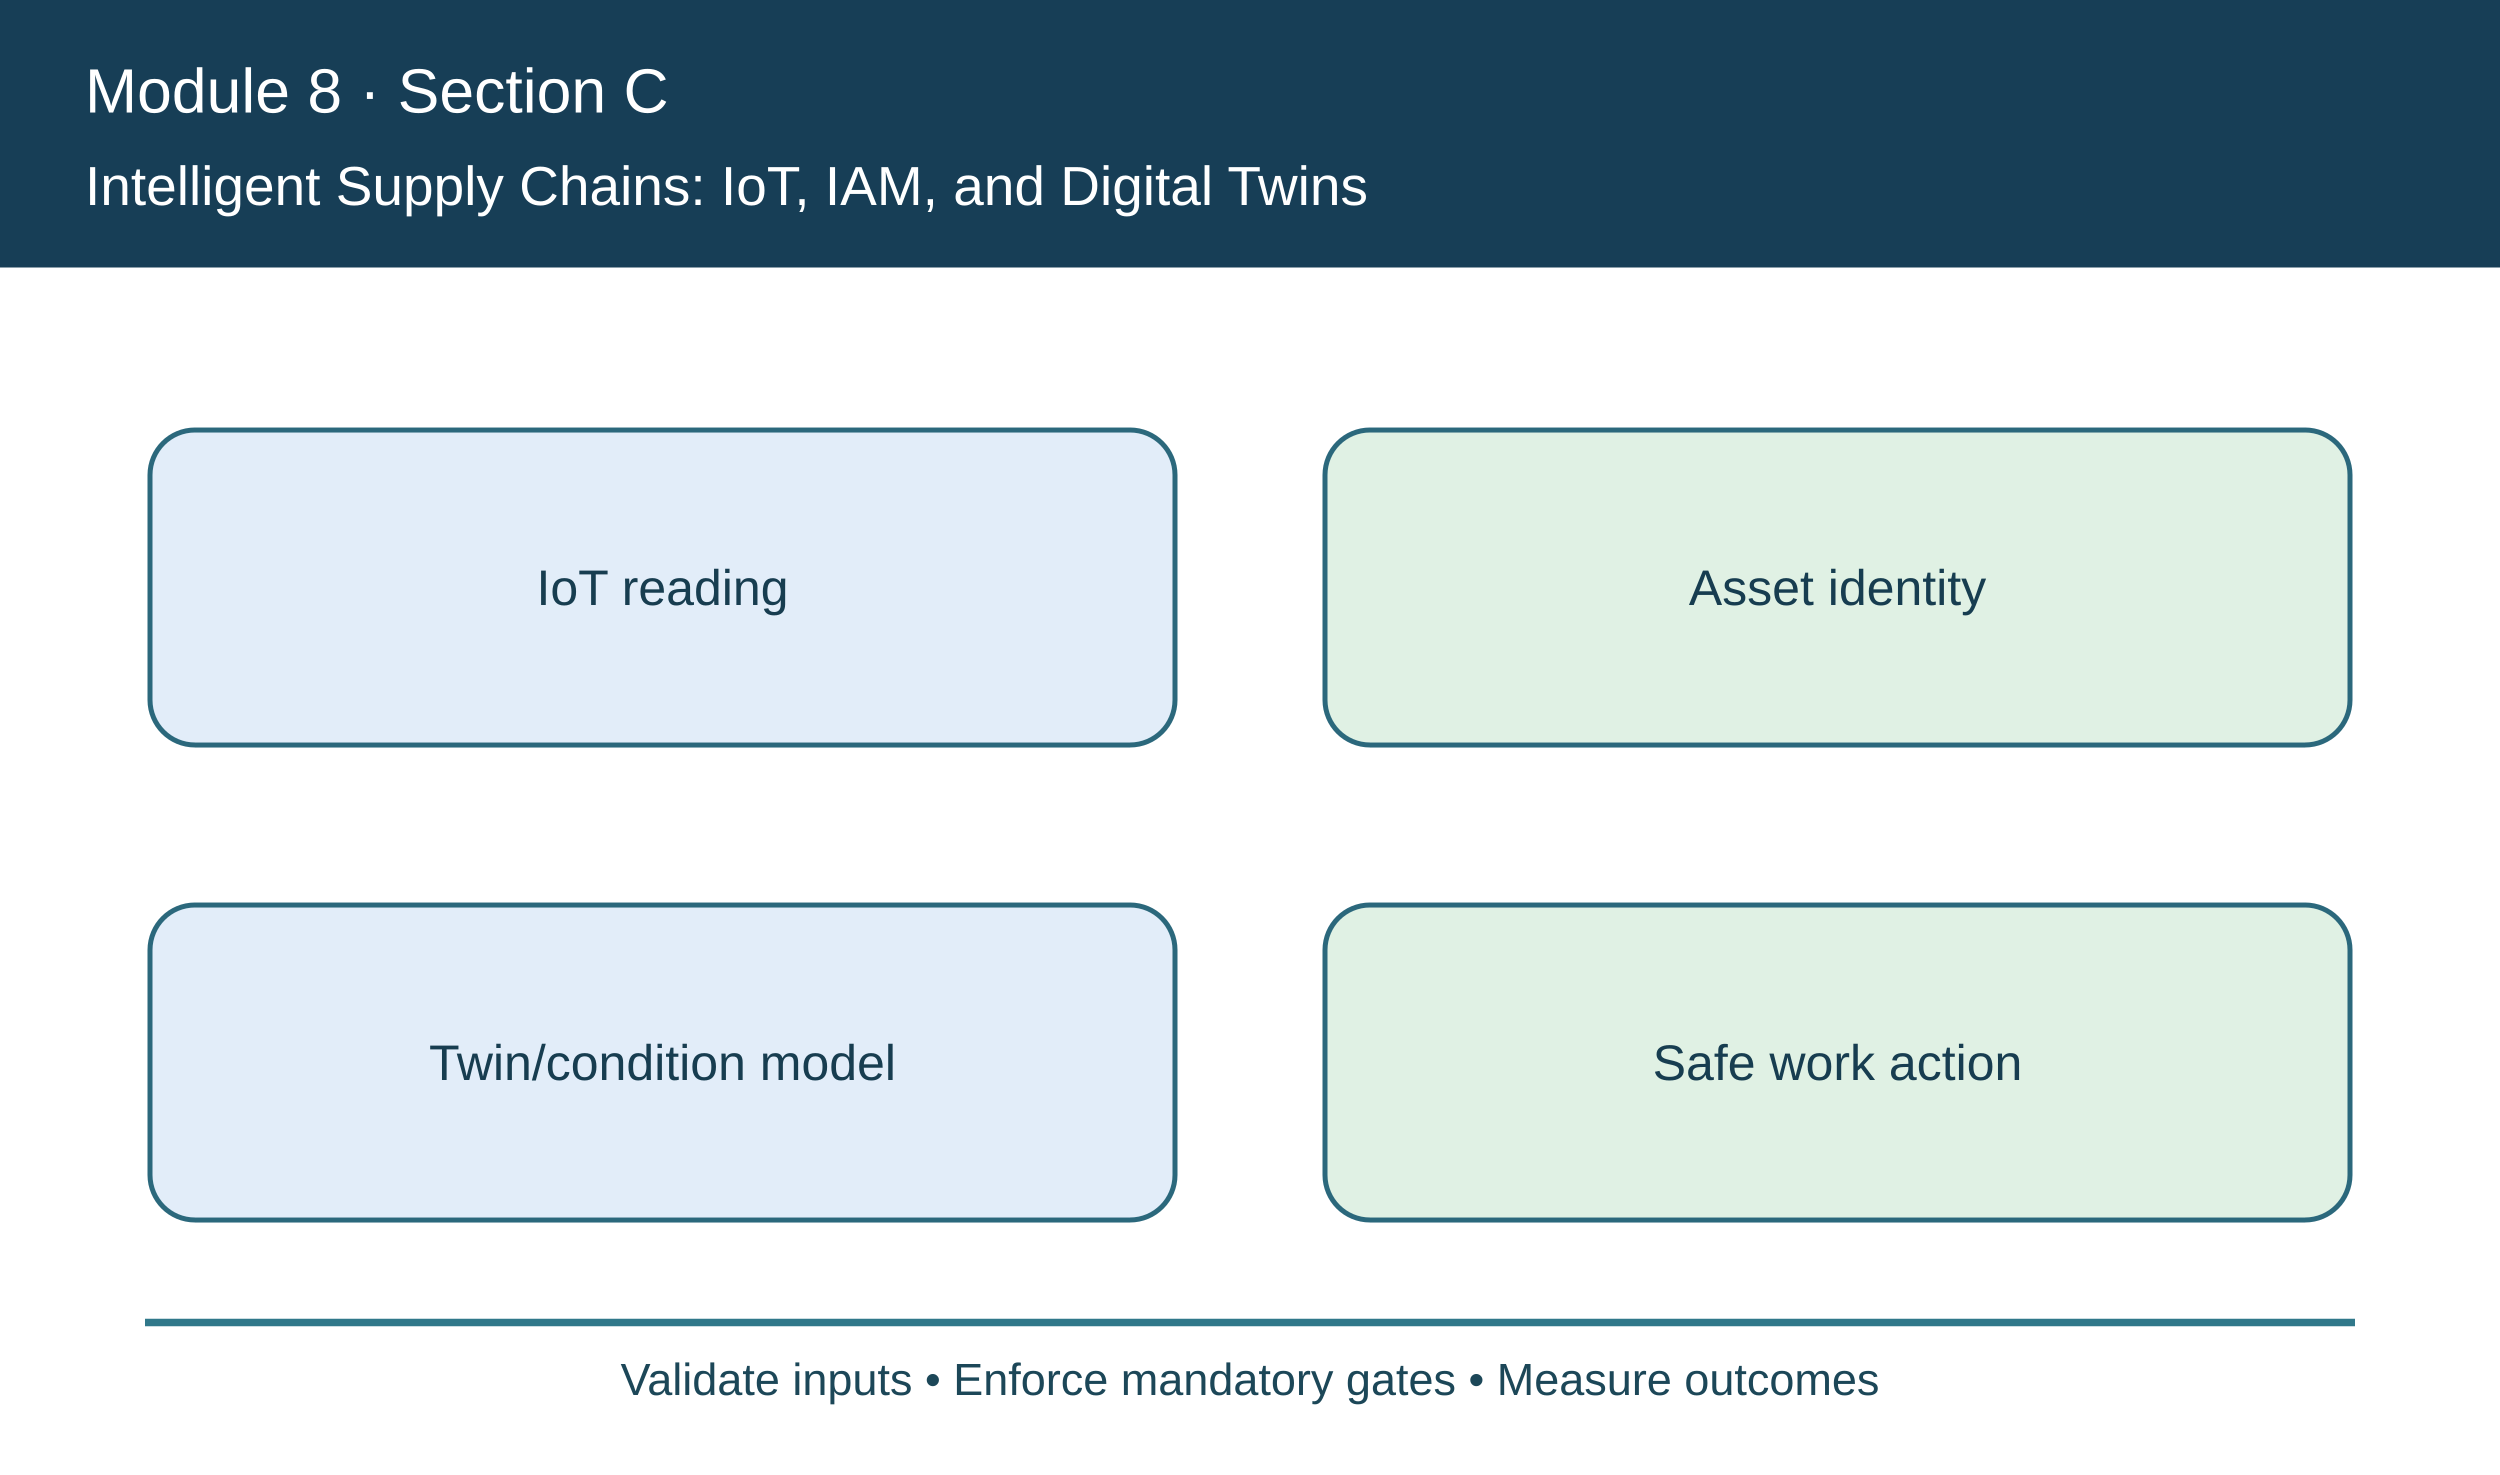
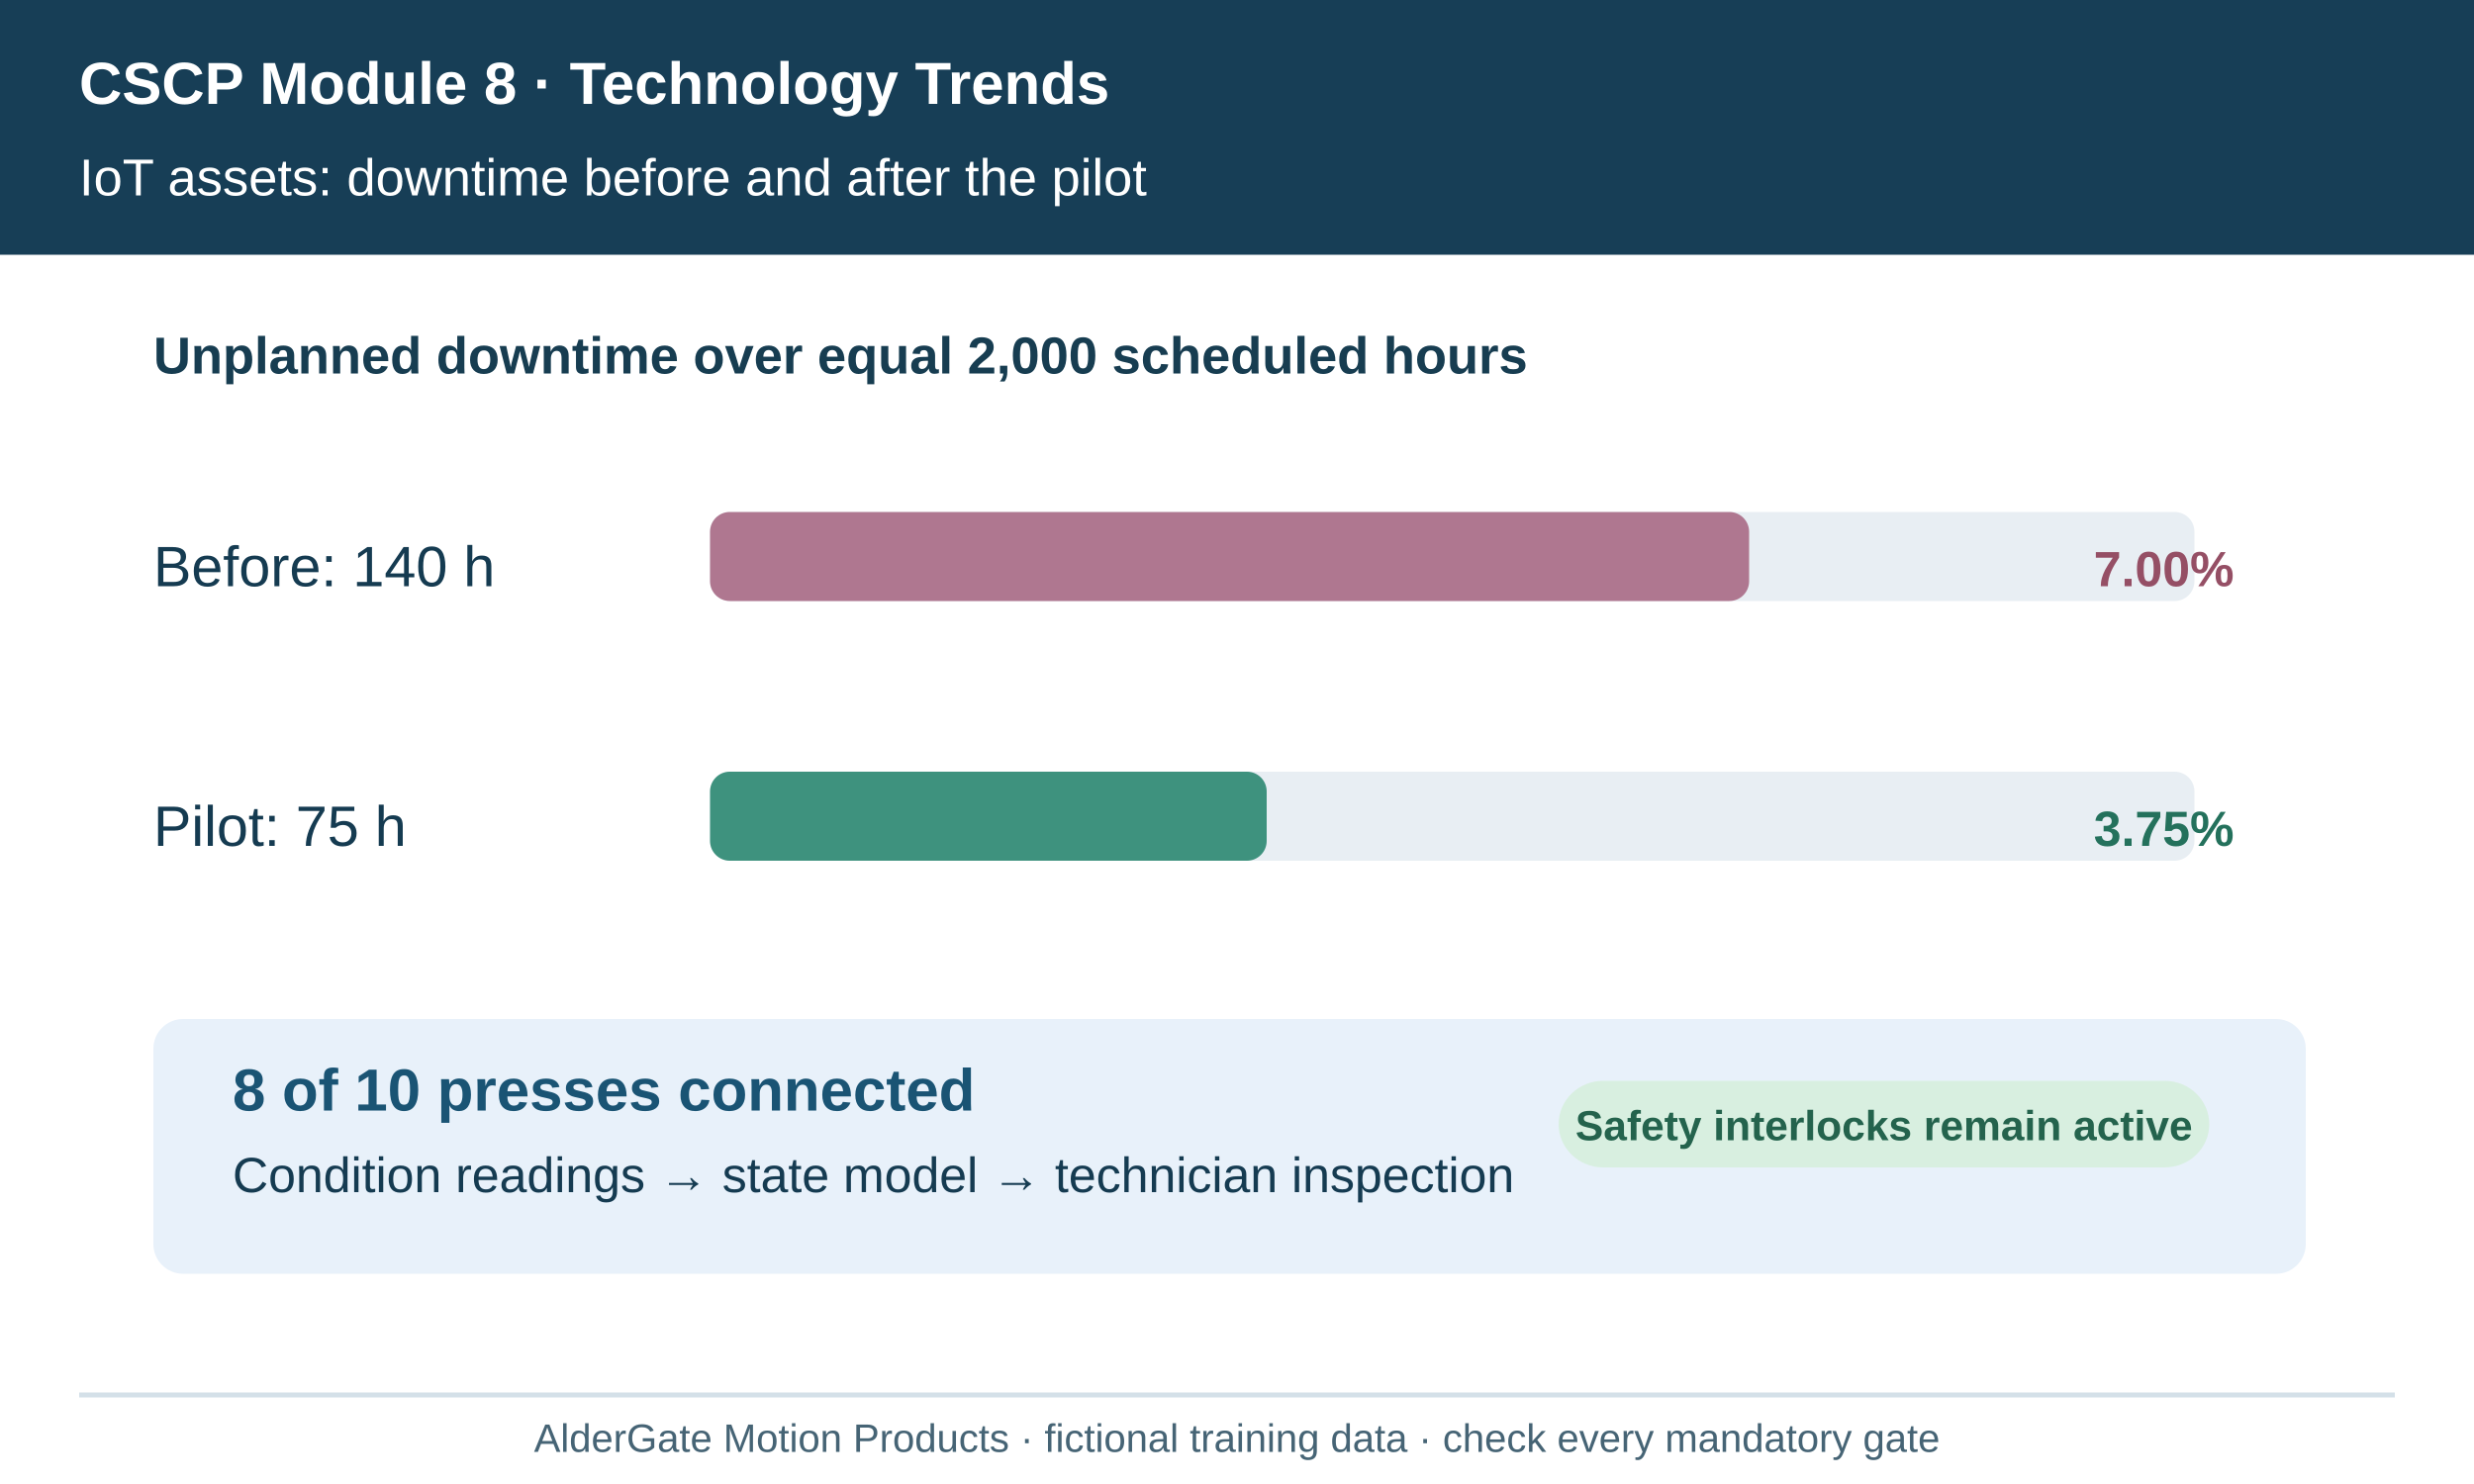
- <svg xmlns="http://www.w3.org/2000/svg" width="1000" height="590" viewBox="0 0 1000 590" role="img" aria-labelledby="title desc">
-   <rect width="1000" height="590" fill="#fff" />
-   <rect width="1000" height="107" fill="#173e56" />
-   <text x="34" y="45" font-size="25" font-family="Arial" fill="#fff">Module 8 · Section C</text>
-   <text x="34" y="82" font-size="22" font-family="Arial" fill="#fff">Intelligent Supply Chains: IoT, IAM, and Digital Twins</text>
-   <rect x="60" y="172" width="410" height="126" rx="18" fill="#e2edf9" stroke="#2b687c" stroke-width="2" />
-   <text x="265" y="242" font-size="20" text-anchor="middle" font-family="Arial" fill="#173d50">IoT reading</text>
-   <rect x="530" y="172" width="410" height="126" rx="18" fill="#e0f1e4" stroke="#2b687c" stroke-width="2" />
-   <text x="735" y="242" font-size="20" text-anchor="middle" font-family="Arial" fill="#173d50">Asset identity</text>
-   <rect x="60" y="362" width="410" height="126" rx="18" fill="#e2edf9" stroke="#2b687c" stroke-width="2" />
-   <text x="265" y="432" font-size="20" text-anchor="middle" font-family="Arial" fill="#173d50">Twin/condition model</text>
-   <rect x="530" y="362" width="410" height="126" rx="18" fill="#e0f1e4" stroke="#2b687c" stroke-width="2" />
-   <text x="735" y="432" font-size="20" text-anchor="middle" font-family="Arial" fill="#173d50">Safe work action</text>
-   <path d="M58 529 H942" stroke="#30788a" stroke-width="3" />
-   <text x="500" y="558" text-anchor="middle" font-size="18" fill="#1c4758" font-family="Arial">Validate inputs • Enforce mandatory gates • Measure outcomes</text>
+ <svg xmlns="http://www.w3.org/2000/svg" viewBox="0 0 1000 600" width="1000" height="600" role="img" aria-labelledby="title desc">
+   <rect x="0" y="0" width="1000" height="600" rx="0" fill="#fff" stroke="none" stroke-width="1.5" />
+   <rect x="0" y="0" width="1000" height="103" rx="0" fill="#173e56" stroke="none" stroke-width="1.5" />
+   <text x="32" y="42" font-family="Arial,Helvetica,sans-serif" font-size="24" text-anchor="start" fill="#fff" font-weight="700">CSCP Module 8 · Technology Trends</text>
+   <text x="32" y="79" font-family="Arial,Helvetica,sans-serif" font-size="21" text-anchor="start" fill="#fff">IoT assets: downtime before and after the pilot</text>
+   <text x="62" y="151" font-family="Arial,Helvetica,sans-serif" font-size="21" text-anchor="start" fill="#173d51" font-weight="700">Unplanned downtime over equal 2,000 scheduled hours</text>
+   <text x="62" y="237" font-family="Arial,Helvetica,sans-serif" font-size="23" text-anchor="start" fill="#153b51">Before: 140 h</text>
+   <rect x="287" y="207" width="600" height="36" rx="8" fill="#e8eef3" stroke="none" stroke-width="1.5" />
+   <rect x="287" y="207" width="420" height="36" rx="8" fill="#af7790" stroke="none" stroke-width="1.5" />
+   <text x="903" y="237" font-family="Arial,Helvetica,sans-serif" font-size="20" text-anchor="end" fill="#954f65" font-weight="700">7.00%</text>
+   <text x="62" y="342" font-family="Arial,Helvetica,sans-serif" font-size="23" text-anchor="start" fill="#153b51">Pilot: 75 h</text>
+   <rect x="287" y="312" width="600" height="36" rx="8" fill="#e8eef3" stroke="none" stroke-width="1.5" />
+   <rect x="287" y="312" width="225" height="36" rx="8" fill="#3e927e" stroke="none" stroke-width="1.5" />
+   <text x="903" y="342" font-family="Arial,Helvetica,sans-serif" font-size="20" text-anchor="end" fill="#24715c" font-weight="700">3.75%</text>
+   <rect x="62" y="412" width="870" height="103" rx="12" fill="#e8f1fa" stroke="none" stroke-width="1.5" />
+   <text x="94" y="449" font-family="Arial,Helvetica,sans-serif" font-size="24" text-anchor="start" fill="#1a5474" font-weight="700">8 of 10 presses connected</text>
+   <text x="94" y="482" font-family="Arial,Helvetica,sans-serif" font-size="20" text-anchor="start" fill="#153b51">Condition readings → state model → technician inspection</text>
+   <rect x="630" y="437" width="263" height="35" rx="18" fill="#d8efe0" stroke="none" stroke-width="1.5" />
+   <text x="761.5" y="461" font-family="Arial,Helvetica,sans-serif" font-size="17" text-anchor="middle" fill="#24634d" font-weight="700">Safety interlocks remain active</text>
+   <line x1="32" y1="564" x2="968" y2="564" stroke="#d4e0e8" stroke-width="2" />
+   <text x="500" y="587" font-family="Arial,Helvetica,sans-serif" font-size="16" text-anchor="middle" fill="#466475">AlderGate Motion Products · fictional training data · check every mandatory gate</text>
</svg>
